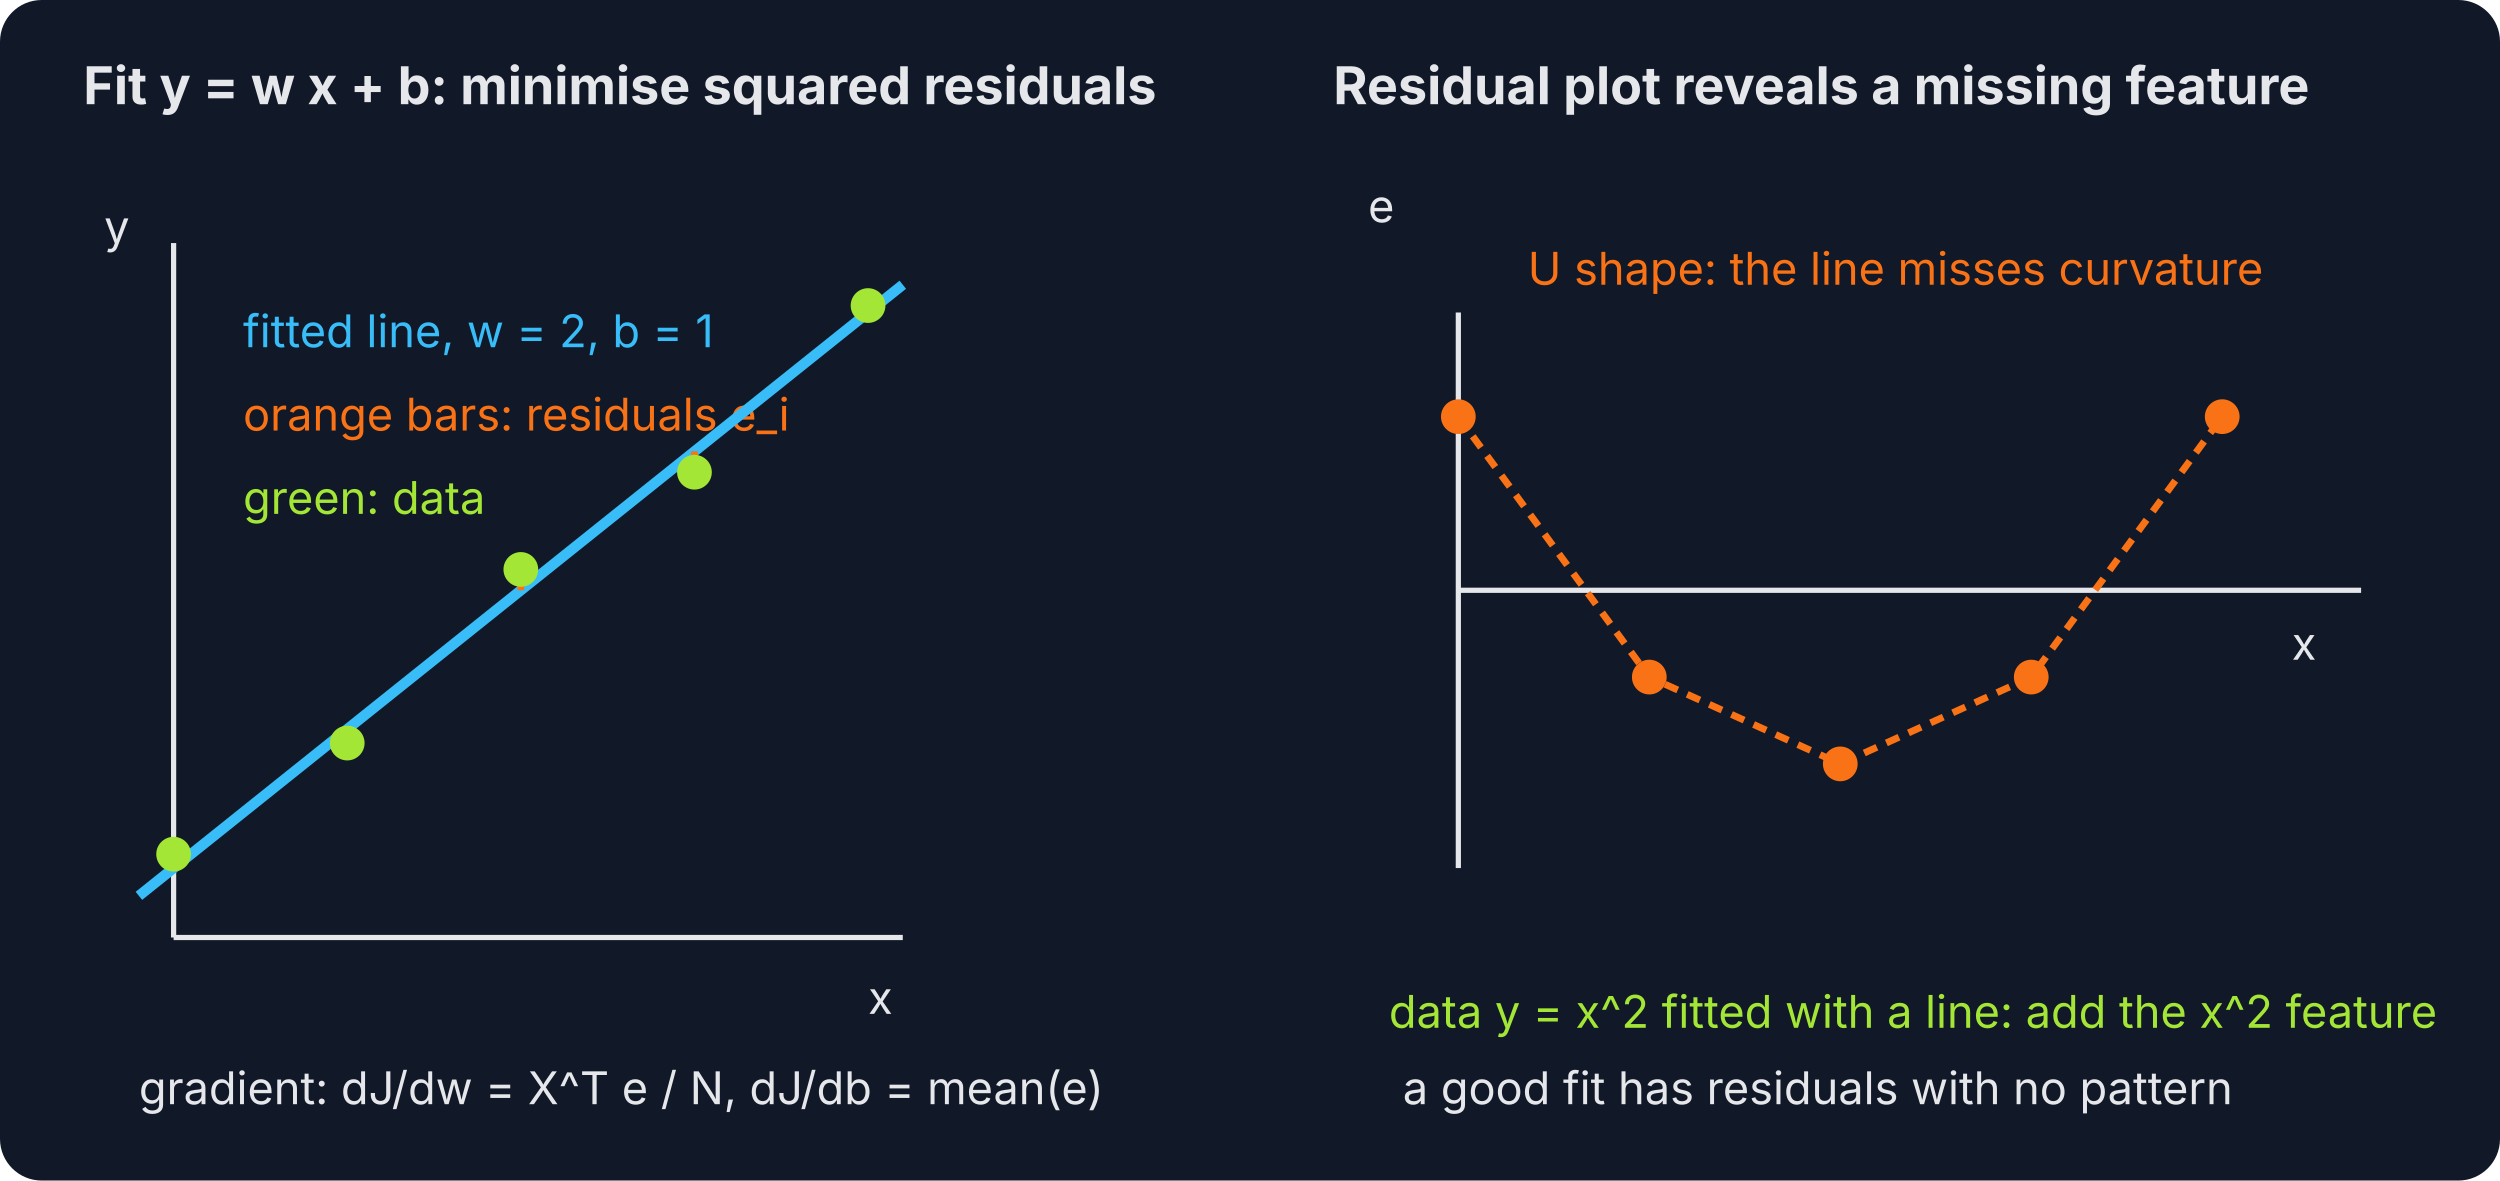
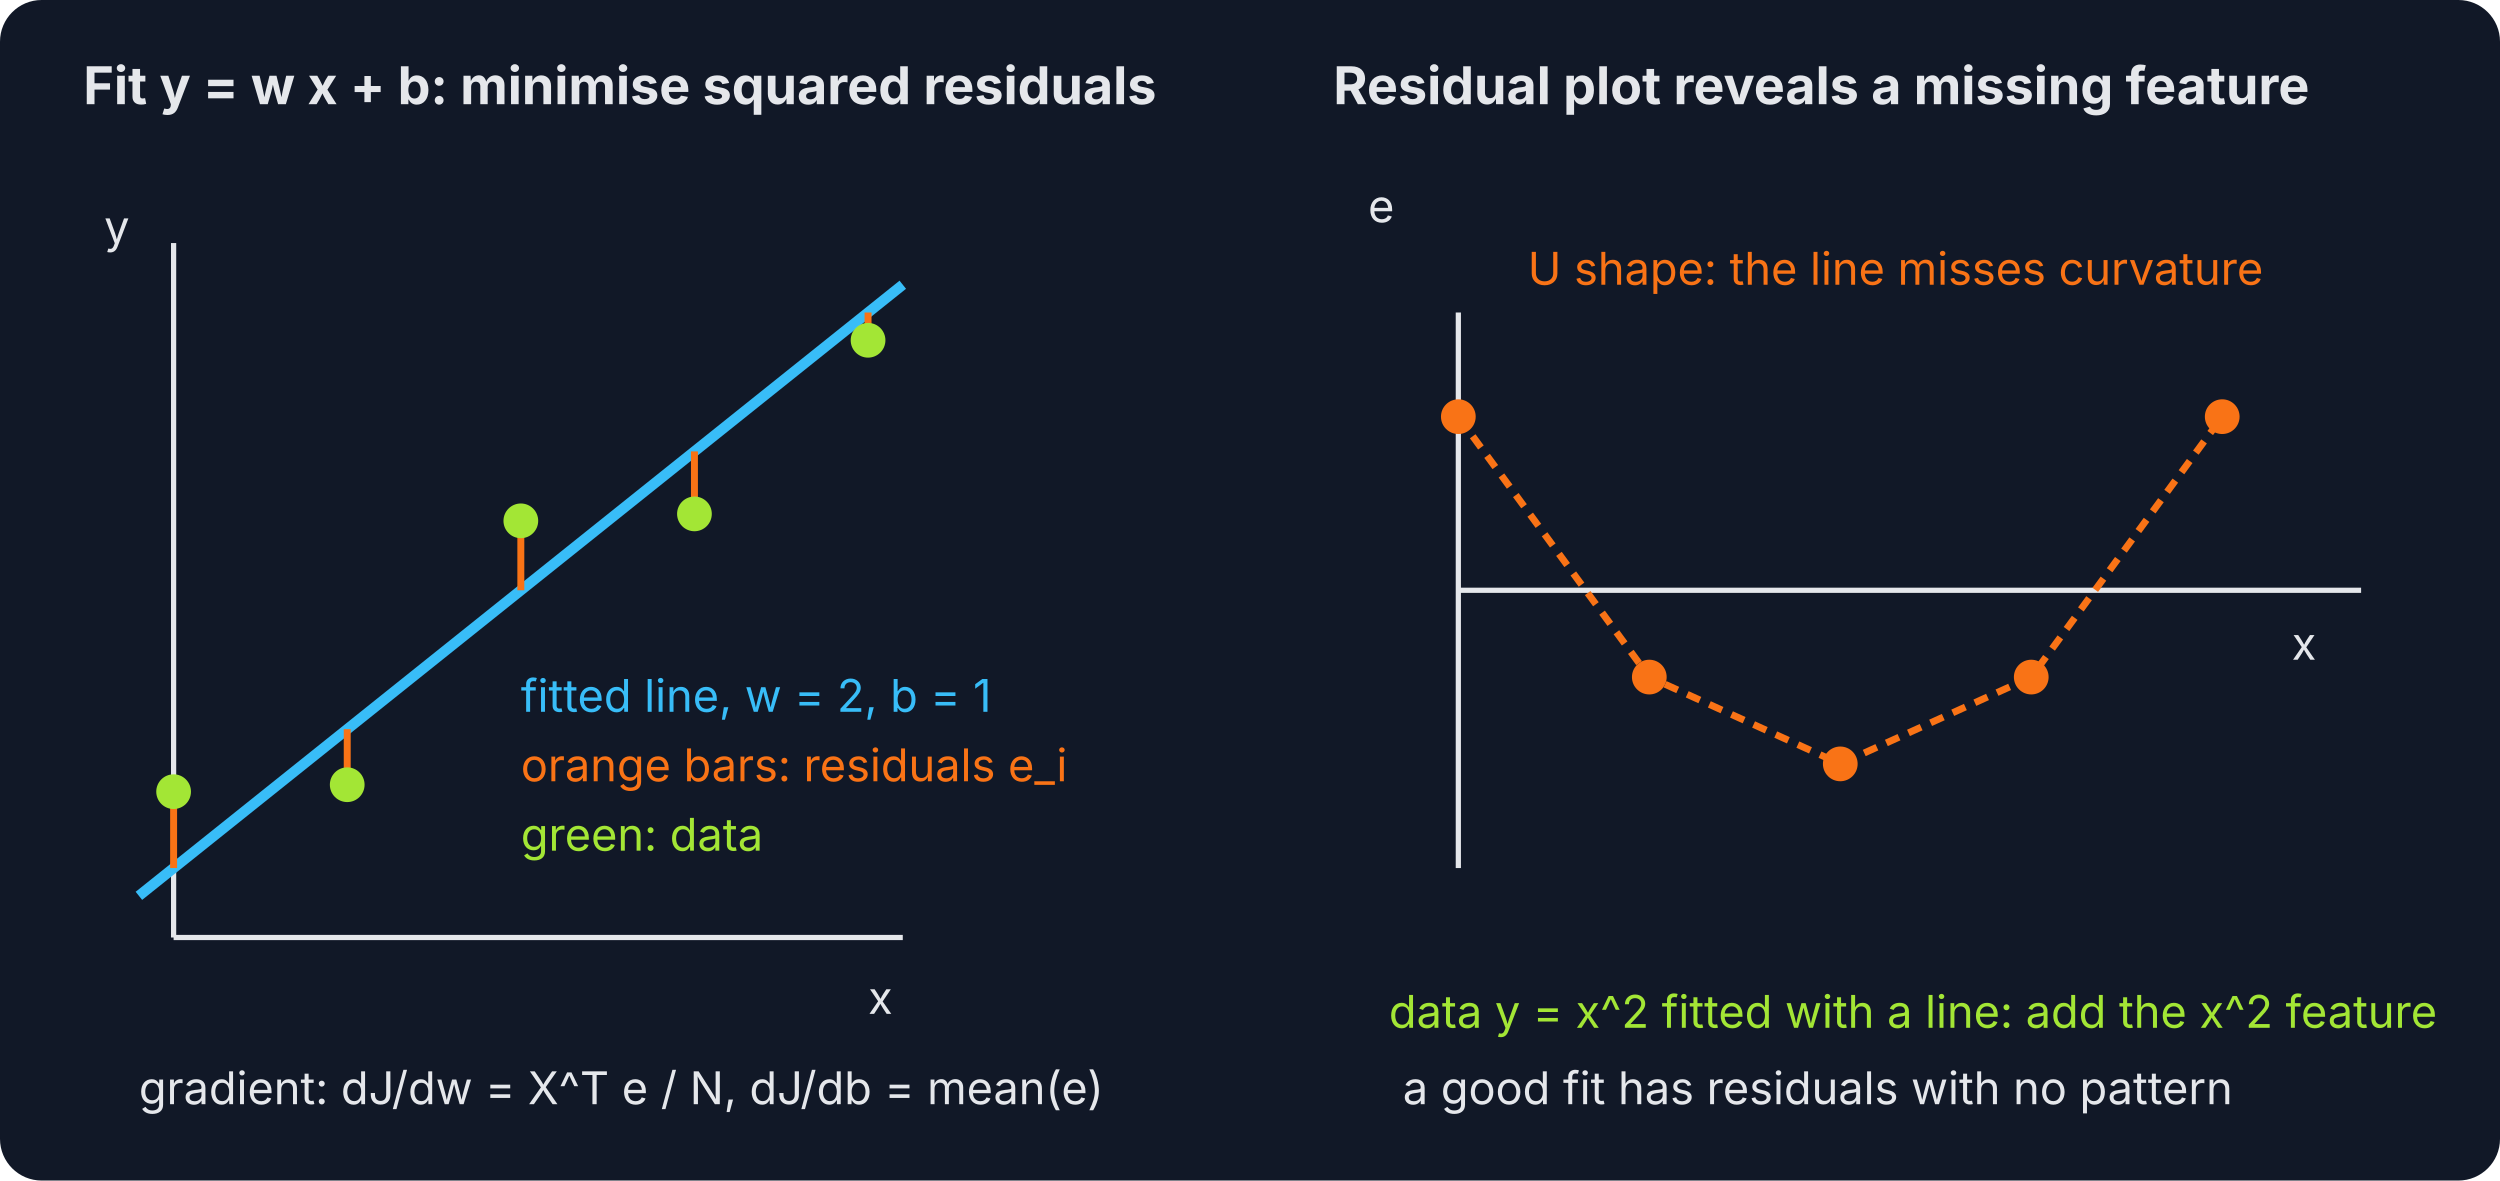
<svg xmlns="http://www.w3.org/2000/svg" viewBox="0 0 720 340" font-family="Inter, Arial, sans-serif" font-size="14">
  <rect width="720" height="340" fill="#111827" rx="12" />
  <g fill="#e5e7eb">
    <text x="24" y="30" font-size="15" font-weight="bold">Fit y = w x + b: minimise squared residuals</text>
    <text x="384" y="30" font-size="15" font-weight="bold">Residual plot reveals a missing feature</text>
    <text x="250" y="292" font-size="13">x</text>
    <text x="30" y="70" font-size="13">y</text>
-     <text x="70" y="100" fill="#38bdf8" font-size="13">fitted line, w = 2, b = 1</text>
-     <text x="70" y="124" fill="#f97316" font-size="13">orange bars: residuals e_i</text>
-     <text x="70" y="148" fill="#a3e635" font-size="13">green: data</text>
+     <text x="150" y="205" fill="#38bdf8" font-size="13">fitted line, w = 2, b = 1</text>
+     <text x="150" y="225" fill="#f97316" font-size="13">orange bars: residuals e_i</text>
+     <text x="150" y="245" fill="#a3e635" font-size="13">green: data</text>
    <text x="40" y="318" font-size="13">gradient: dJ/dw = X^T e / N,  dJ/db = mean(e)</text>
    <text x="660" y="190" font-size="13">x</text>
    <text x="394" y="64" font-size="13">e</text>
    <text x="440" y="82" fill="#f97316" font-size="13">U shape: the line misses curvature</text>
    <text x="400" y="296" font-size="13" fill="#a3e635">data y = x^2 fitted with a line: add the x^2 feature</text>
    <text x="404" y="318" font-size="13">a good fit has residuals with no pattern</text>
  </g>
  <g stroke="#e5e7eb" stroke-width="1.5">
    <line x1="50" y1="270" x2="260" y2="270" />
    <line x1="50" y1="270" x2="50" y2="70" />
    <line x1="420" y1="170" x2="680" y2="170" />
    <line x1="420" y1="250" x2="420" y2="90" />
  </g>
  <line x1="40.0" y1="258.0" x2="260.0" y2="82.0" stroke="#38bdf8" stroke-width="3" />
-   <line x1="50" y1="246.0" x2="50" y2="250" stroke="#f97316" stroke-width="2" />
-   <circle cx="50" cy="246.0" r="5" fill="#a3e635" />
-   <line x1="100" y1="214.0" x2="100" y2="210" stroke="#f97316" stroke-width="2" />
-   <circle cx="100" cy="214.0" r="5" fill="#a3e635" />
-   <line x1="150" y1="164.0" x2="150" y2="170" stroke="#f97316" stroke-width="2" />
-   <circle cx="150" cy="164.0" r="5" fill="#a3e635" />
-   <line x1="200" y1="136.0" x2="200" y2="130" stroke="#f97316" stroke-width="2" />
-   <circle cx="200" cy="136.0" r="5" fill="#a3e635" />
-   <line x1="250" y1="88.0" x2="250" y2="90" stroke="#f97316" stroke-width="2" />
-   <circle cx="250" cy="88.0" r="5" fill="#a3e635" />
+   <line x1="50" y1="228" x2="50" y2="250" stroke="#f97316" stroke-width="2" />
+   <circle cx="50" cy="228" r="5" fill="#a3e635" />
+   <line x1="100" y1="226" x2="100" y2="210" stroke="#f97316" stroke-width="2" />
+   <circle cx="100" cy="226" r="5" fill="#a3e635" />
+   <line x1="150" y1="150" x2="150" y2="170" stroke="#f97316" stroke-width="2" />
+   <circle cx="150" cy="150" r="5" fill="#a3e635" />
+   <line x1="200" y1="148" x2="200" y2="130" stroke="#f97316" stroke-width="2" />
+   <circle cx="200" cy="148" r="5" fill="#a3e635" />
+   <line x1="250" y1="98" x2="250" y2="90" stroke="#f97316" stroke-width="2" />
+   <circle cx="250" cy="98" r="5" fill="#a3e635" />
  <polyline points="420,120 475,195 530,220 585,195 640,120" fill="none" stroke="#f97316" stroke-width="2" stroke-dasharray="4 3" />
  <circle cx="420" cy="120" r="5" fill="#f97316" />
  <circle cx="475" cy="195" r="5" fill="#f97316" />
  <circle cx="530" cy="220" r="5" fill="#f97316" />
  <circle cx="585" cy="195" r="5" fill="#f97316" />
  <circle cx="640" cy="120" r="5" fill="#f97316" />
</svg>
